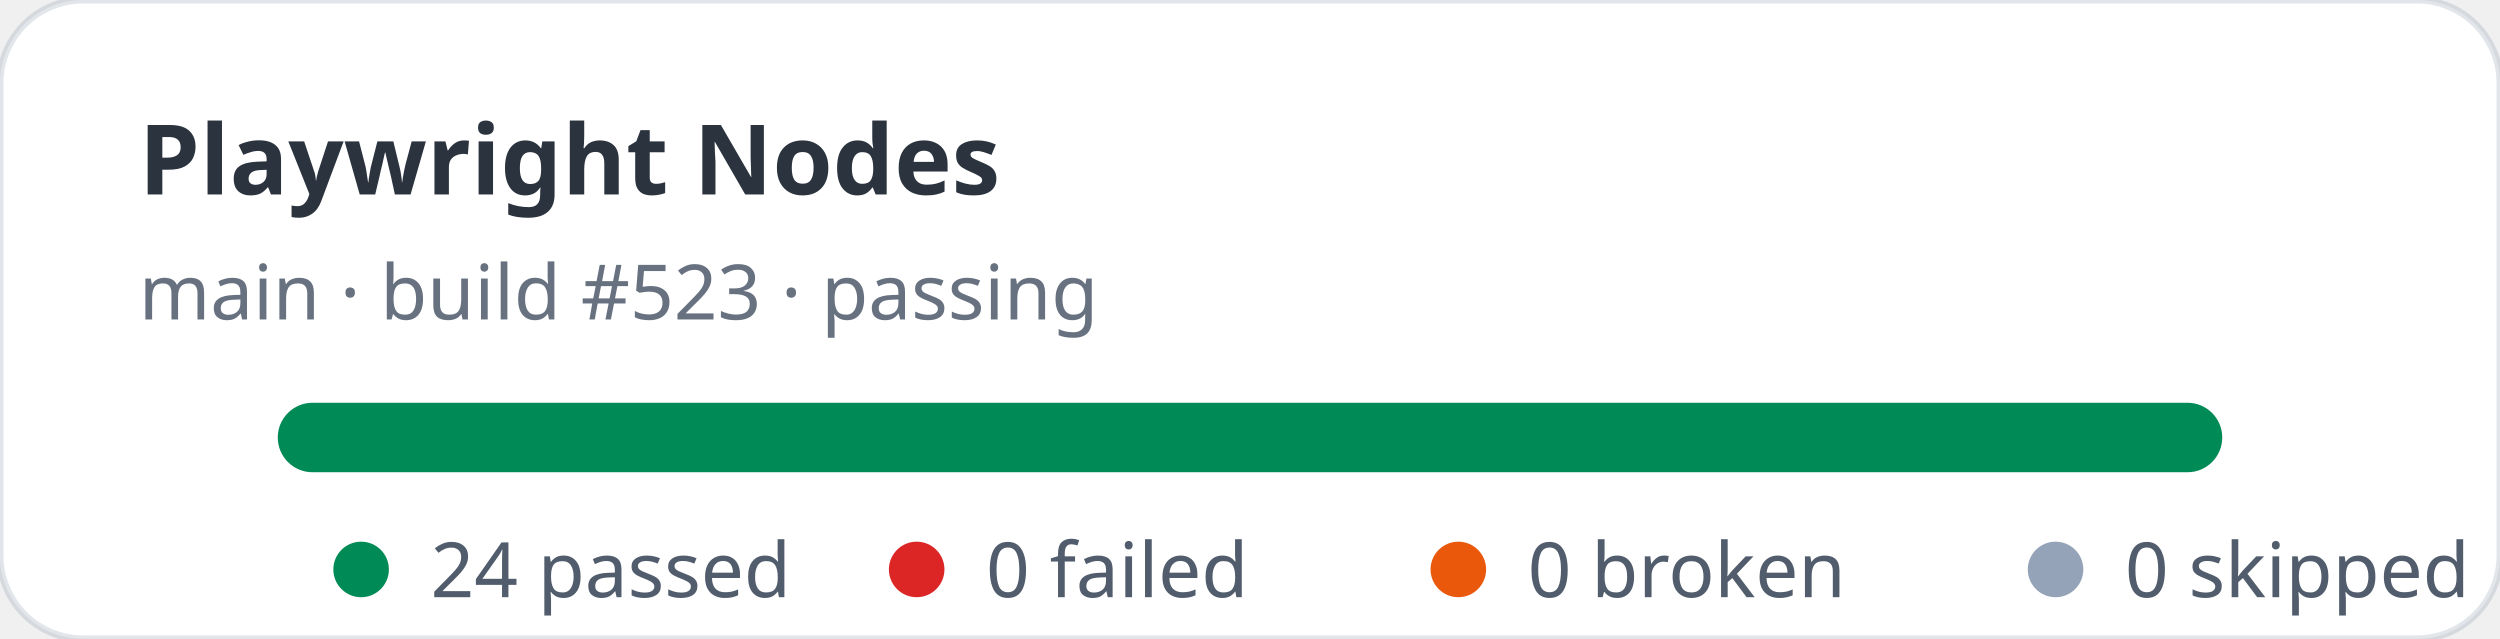
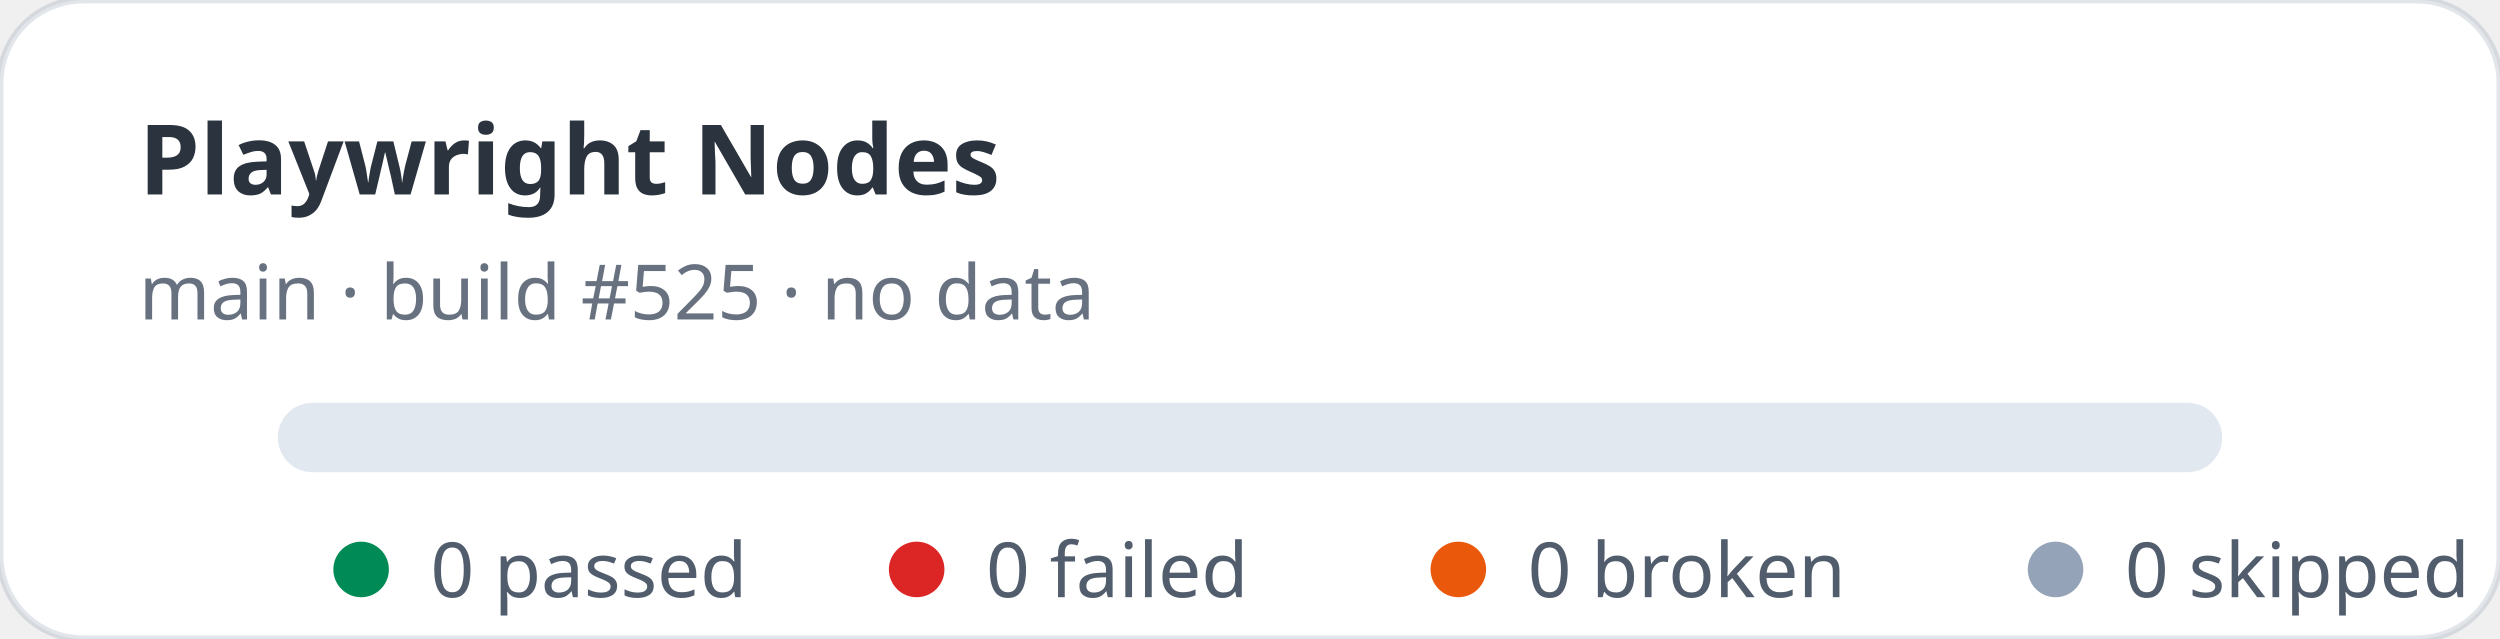
- <svg xmlns="http://www.w3.org/2000/svg" width="360" height="92" viewBox="0 0 360 92" role="img" aria-label="Playwright Nodes stats: 24 passed, 0 failed">
+ <svg xmlns="http://www.w3.org/2000/svg" width="360" height="92" viewBox="0 0 360 92" role="img" aria-label="Playwright Nodes stats: 0 passed, 0 failed">
  <rect width="360" height="92" rx="12" fill="#ffffff" stroke="rgba(11,48,86,0.12)" />
  <text x="20" y="28" fill="rgba(1,10,24,0.83)" font-family="ui-sans-serif,system-ui,sans-serif" font-size="14" font-weight="700">Playwright Nodes</text>
-   <text x="20" y="46" fill="rgba(2,19,44,0.6)" font-family="ui-sans-serif,system-ui,sans-serif" font-size="11">main · build #523 · passing</text>
+   <text x="20" y="46" fill="rgba(2,19,44,0.6)" font-family="ui-sans-serif,system-ui,sans-serif" font-size="11">main · build #525 · no data</text>
  <rect x="40" y="58" width="280" height="10" rx="5" fill="#e2e8f0" />
-   <rect x="40" y="58" width="280" height="10" rx="5" fill="#008a56" />
  <g font-family="ui-sans-serif,system-ui,sans-serif" font-size="11" fill="rgba(1,18,40,0.68)">
    <circle cx="52" cy="82" r="4" fill="#008a56" />
-     <text x="62" y="86">24 passed</text>
+     <text x="62" y="86">0 passed</text>
    <circle cx="132" cy="82" r="4" fill="#dc2626" />
    <text x="142" y="86">0 failed</text>
    <circle cx="210" cy="82" r="4" fill="#ea580c" />
    <text x="220" y="86">0 broken</text>
    <circle cx="296" cy="82" r="4" fill="#94a3b8" />
    <text x="306" y="86">0 skipped</text>
  </g>
</svg>
